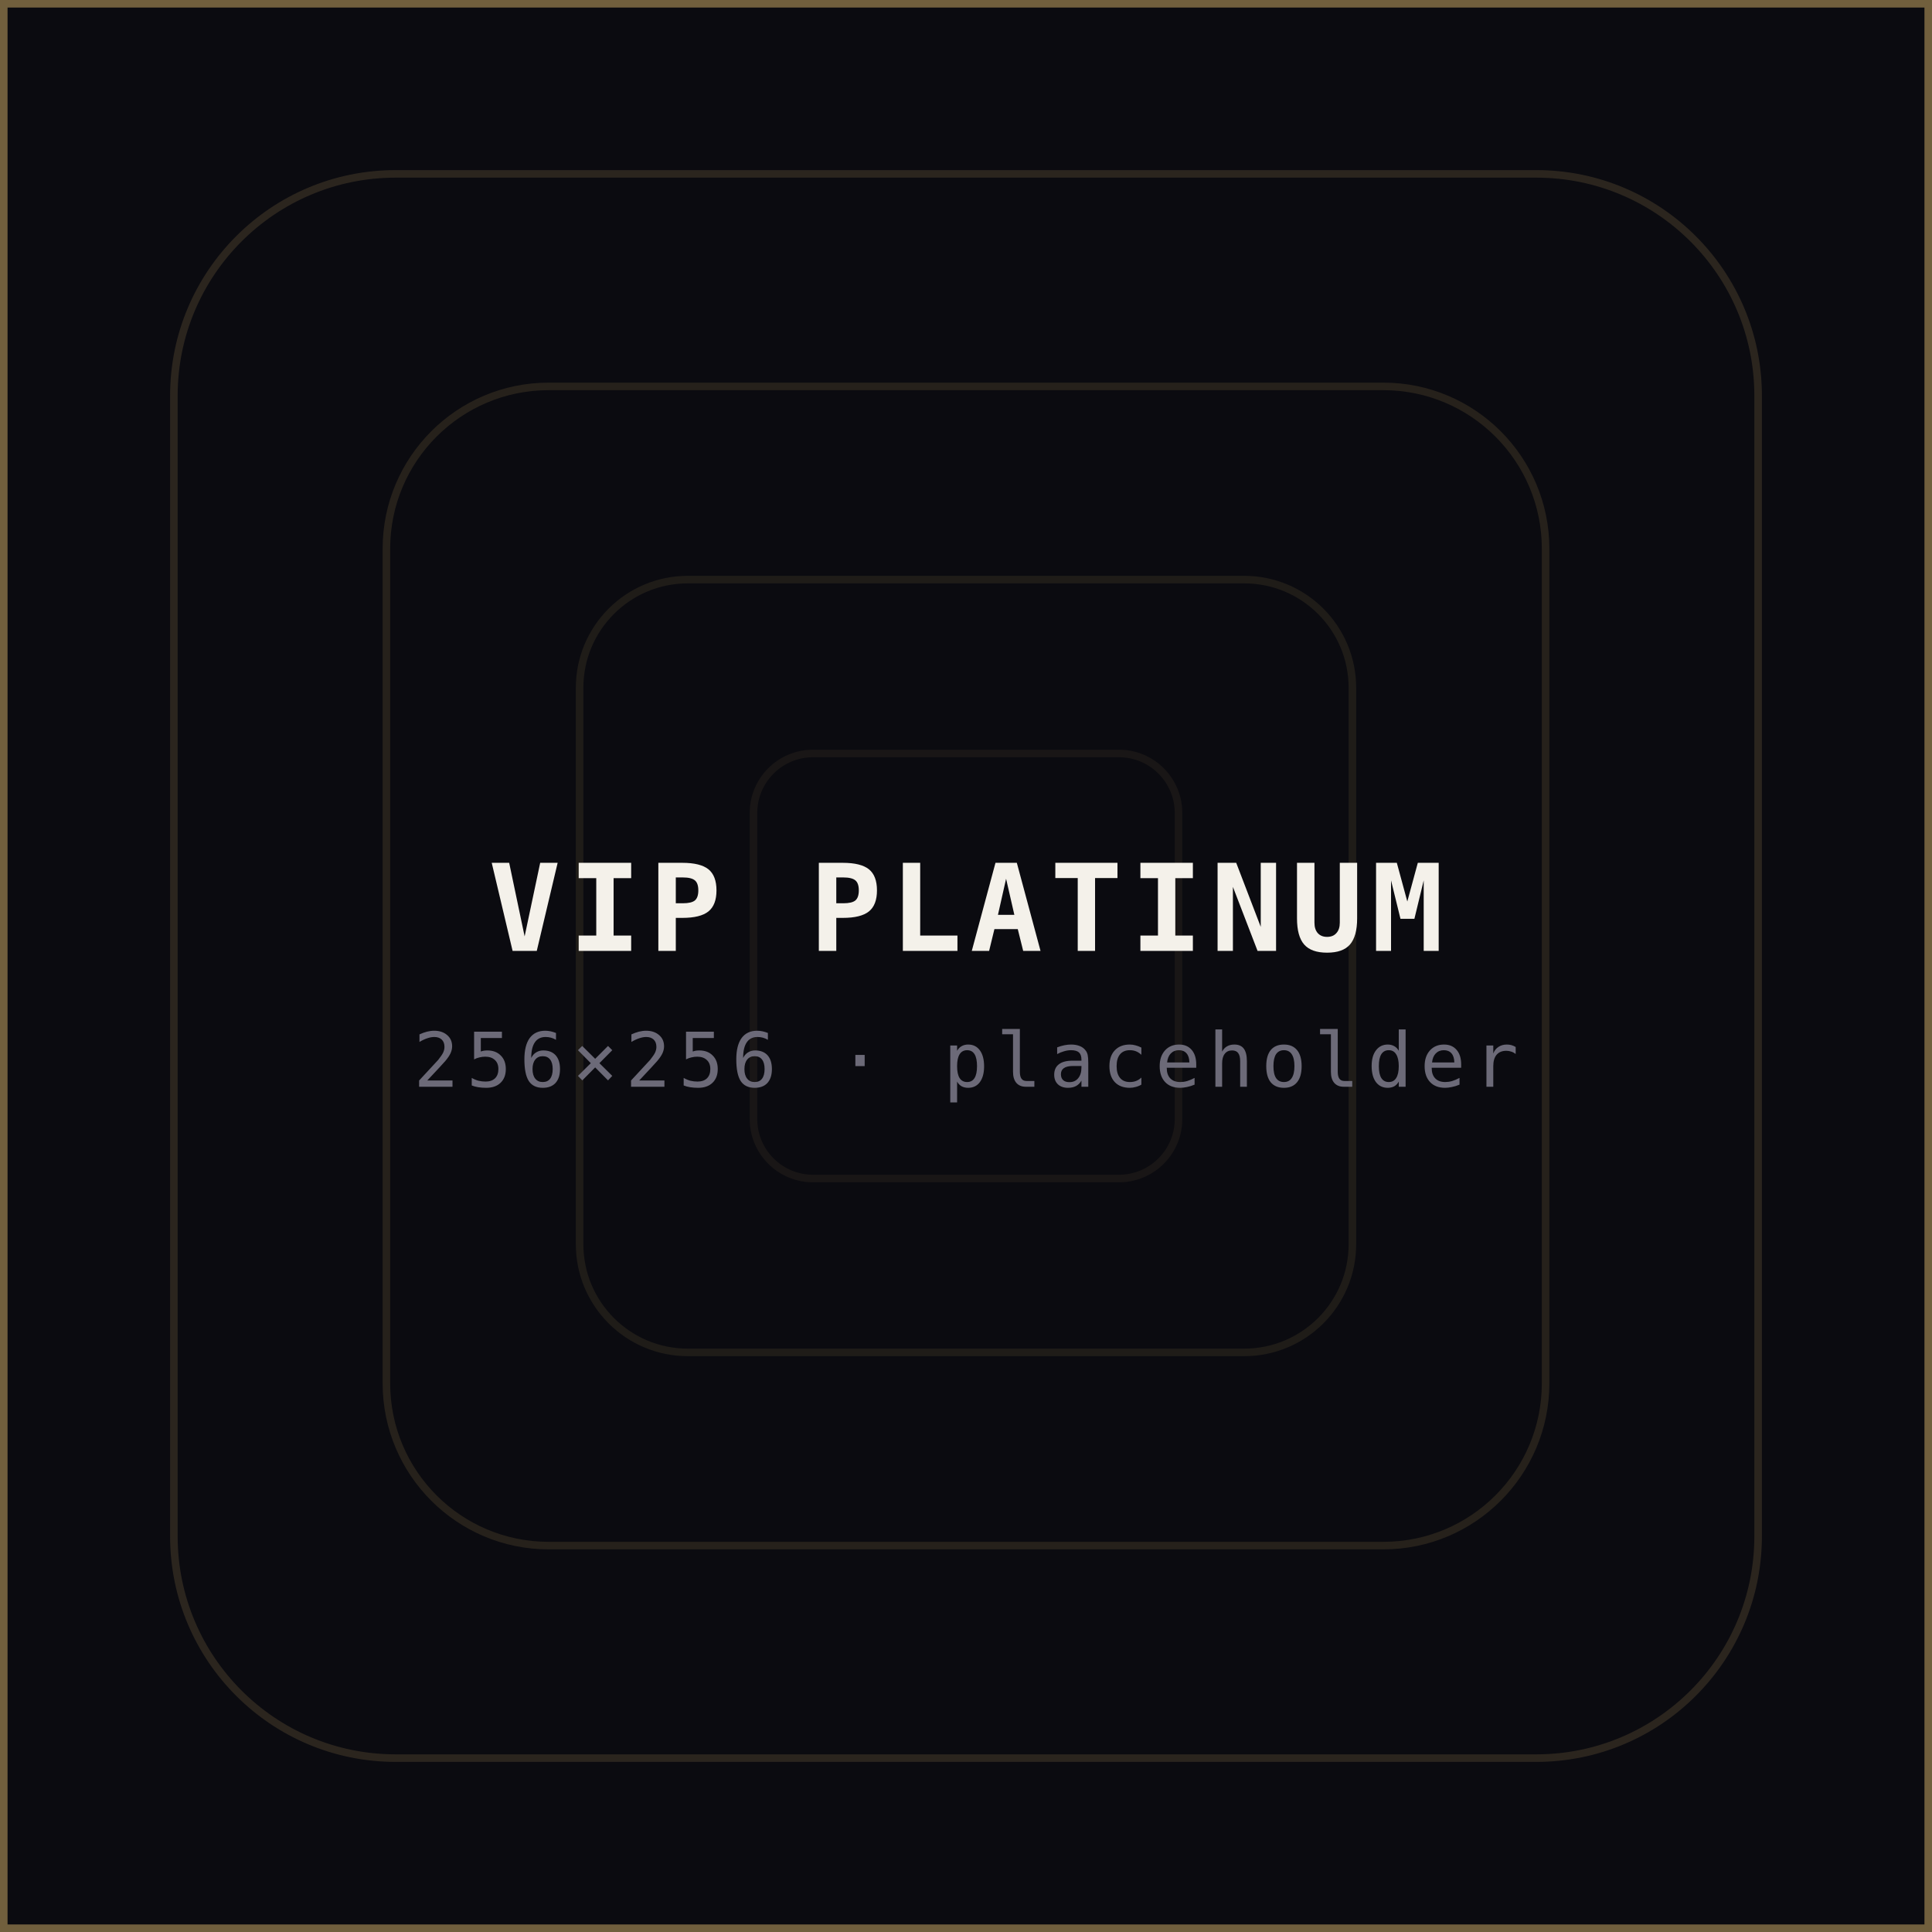
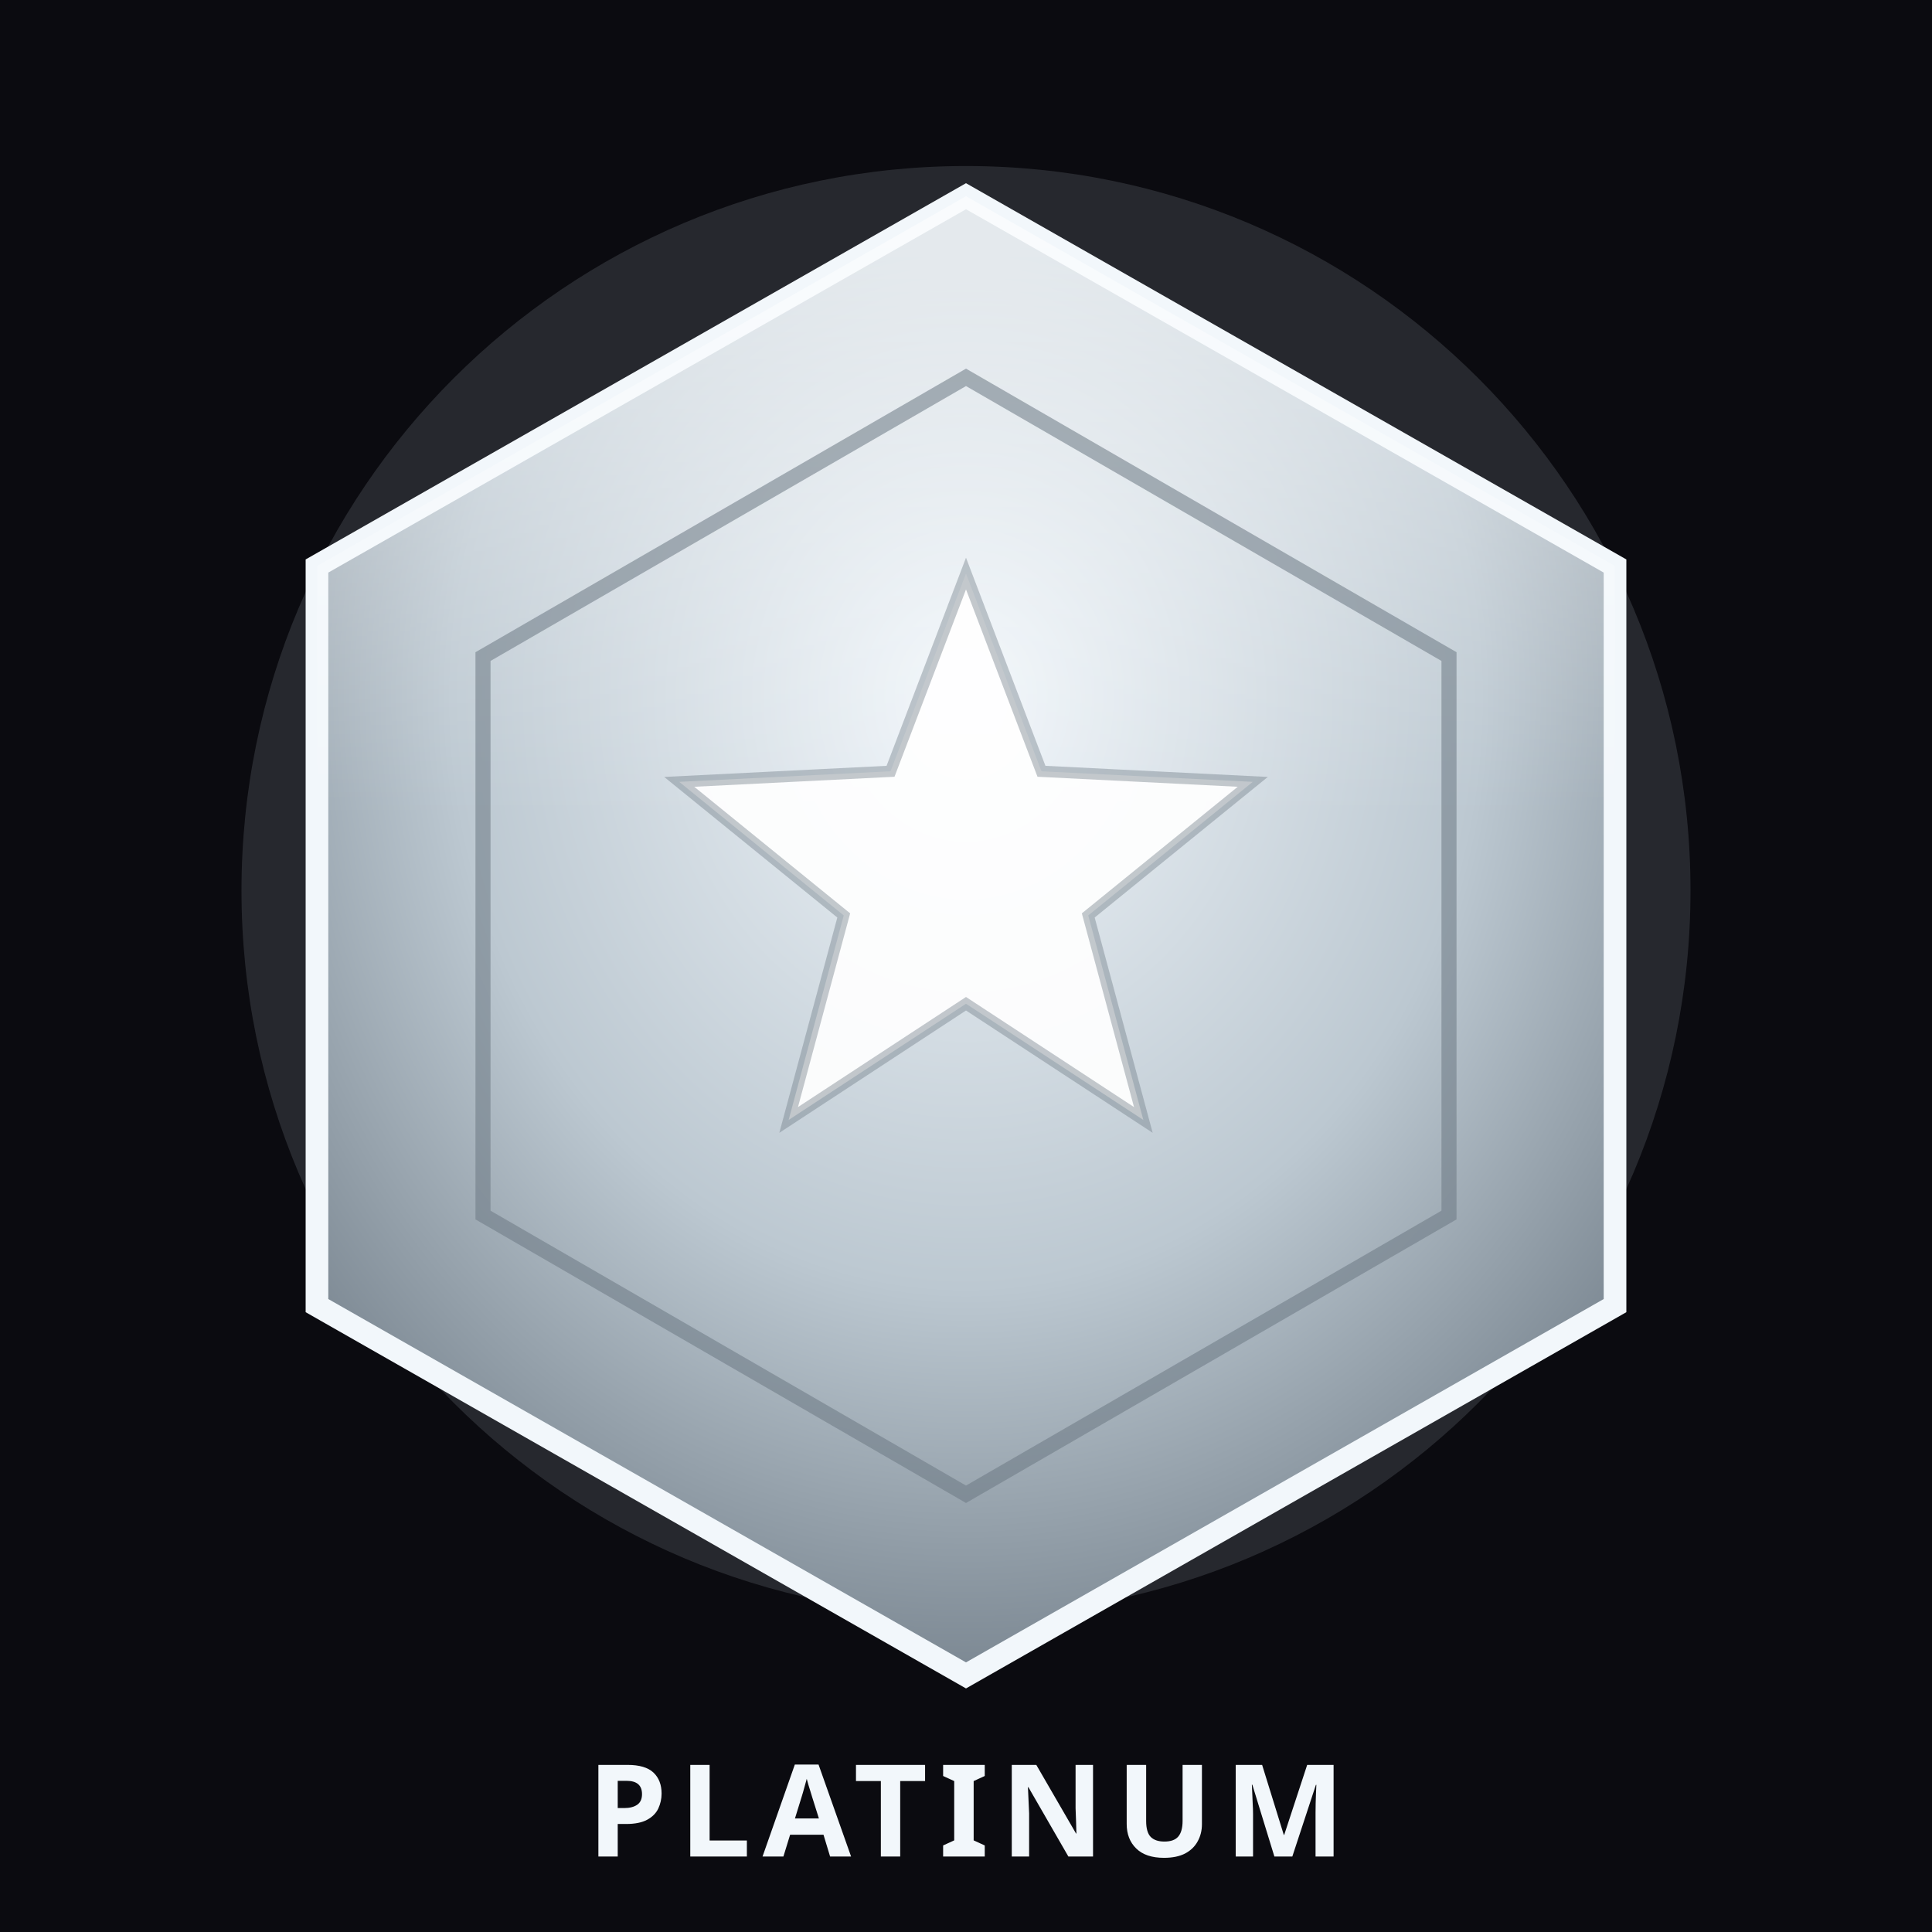
- <svg xmlns="http://www.w3.org/2000/svg" width="256" height="256" viewBox="0 0 256 256" role="img" aria-label="VIP PLATINUM placeholder">
+ <svg xmlns="http://www.w3.org/2000/svg" width="256" height="256" viewBox="0 0 256 256" role="img" aria-label="VIP PLATINUM">
+   <defs>
+     <radialGradient id="g" cx="50%" cy="34%" r="72%">
+       <stop offset="0%" stop-color="#f2f7fb" />
+       <stop offset="55%" stop-color="#bcc8d1" />
+       <stop offset="100%" stop-color="#6c7883" />
+     </radialGradient>
+     <linearGradient id="shine" x1="0" y1="0" x2="0" y2="1">
+       <stop offset="0%" stop-color="#fff" stop-opacity=".55" />
+       <stop offset="42%" stop-color="#fff" stop-opacity="0" />
+     </linearGradient>
+   </defs>
  <rect width="256" height="256" fill="#0B0B10" />
-   <rect x="23.04" y="23.04" width="209.92" height="209.92" rx="29.389" fill="none" stroke="#D9B46A" stroke-opacity="0.16" />
-   <rect x="51.2" y="51.2" width="153.6" height="153.6" rx="21.504" fill="none" stroke="#D9B46A" stroke-opacity="0.13" />
-   <rect x="76.8" y="76.8" width="102.4" height="102.4" rx="14.336" fill="none" stroke="#D9B46A" stroke-opacity="0.1" />
-   <rect x="99.84" y="99.84" width="56.32" height="56.32" rx="7.885" fill="none" stroke="#D9B46A" stroke-opacity="0.07" />
-   <rect x="0.5" y="0.5" width="255" height="255" fill="none" stroke="#D9B46A" stroke-opacity="0.5" />
-   <text x="128" y="126" fill="#F4F1EA" font-family="monospace" font-size="16" font-weight="700" text-anchor="middle" letter-spacing="1">VIP PLATINUM</text>
-   <text x="128" y="144" fill="#6C6A78" font-family="monospace" font-size="10" text-anchor="middle" letter-spacing="1">256×256 · placeholder</text>
+   <circle cx="128" cy="118" r="96" fill="#bcc8d1" opacity="0.16" />
+   <path d="M128 26 L214 75 V173 L128 222 L42 173 V75 Z" fill="url(#g)" stroke="#f2f7fb" stroke-width="3" />
+   <path d="M128 26 L214 75 V173 L128 222 L42 173 V75 Z" fill="url(#shine)" />
+   <path d="M128 50 L192 87 V161 L128 198 L64 161 V87 Z" fill="none" stroke="#6c7883" stroke-width="2" opacity="0.55" />
+   <path d="M128.0 76.0 L138.0 102.2 L166.0 103.6 L144.2 121.3 L151.5 148.4 L128.0 133.0 L104.5 148.4 L111.8 121.3 L90.0 103.6 L118.0 102.2 Z" fill="#fff" opacity="0.92" />
+   <path d="M128.0 76.0 L138.0 102.2 L166.0 103.6 L144.2 121.3 L151.5 148.4 L128.0 133.0 L104.5 148.4 L111.8 121.3 L90.0 103.6 L118.0 102.2 Z" fill="none" stroke="#6c7883" stroke-width="1.5" opacity="0.4" />
+   <text x="128" y="246" text-anchor="middle" font-family="'Segoe UI',system-ui,sans-serif" font-size="17" font-weight="800" letter-spacing="1.5" fill="#f2f7fb">PLATINUM</text>
</svg>
